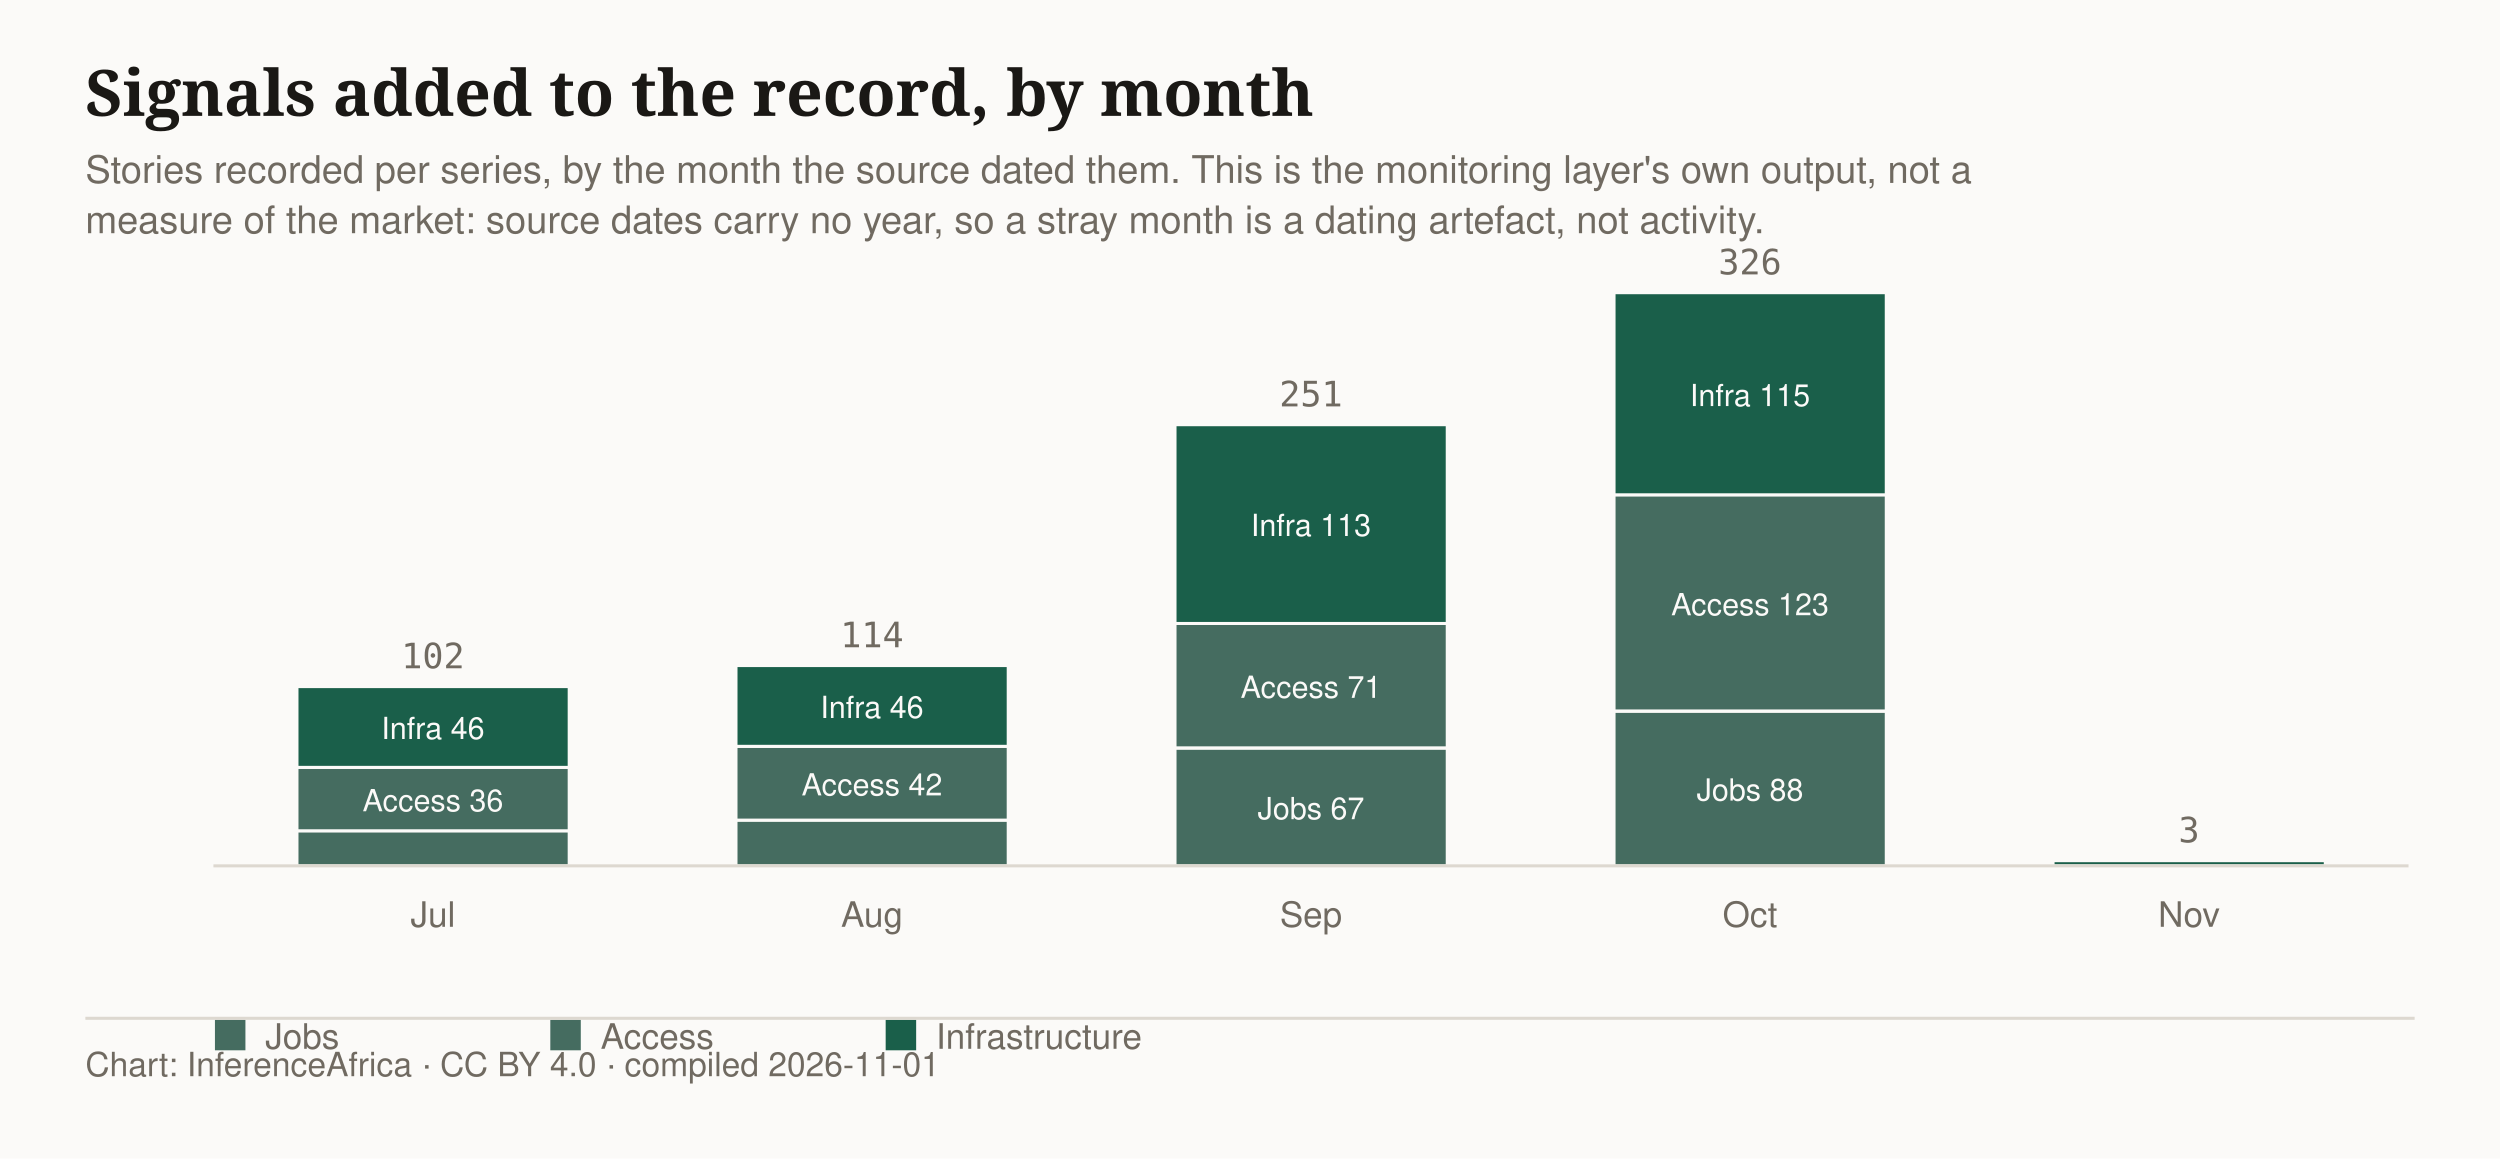
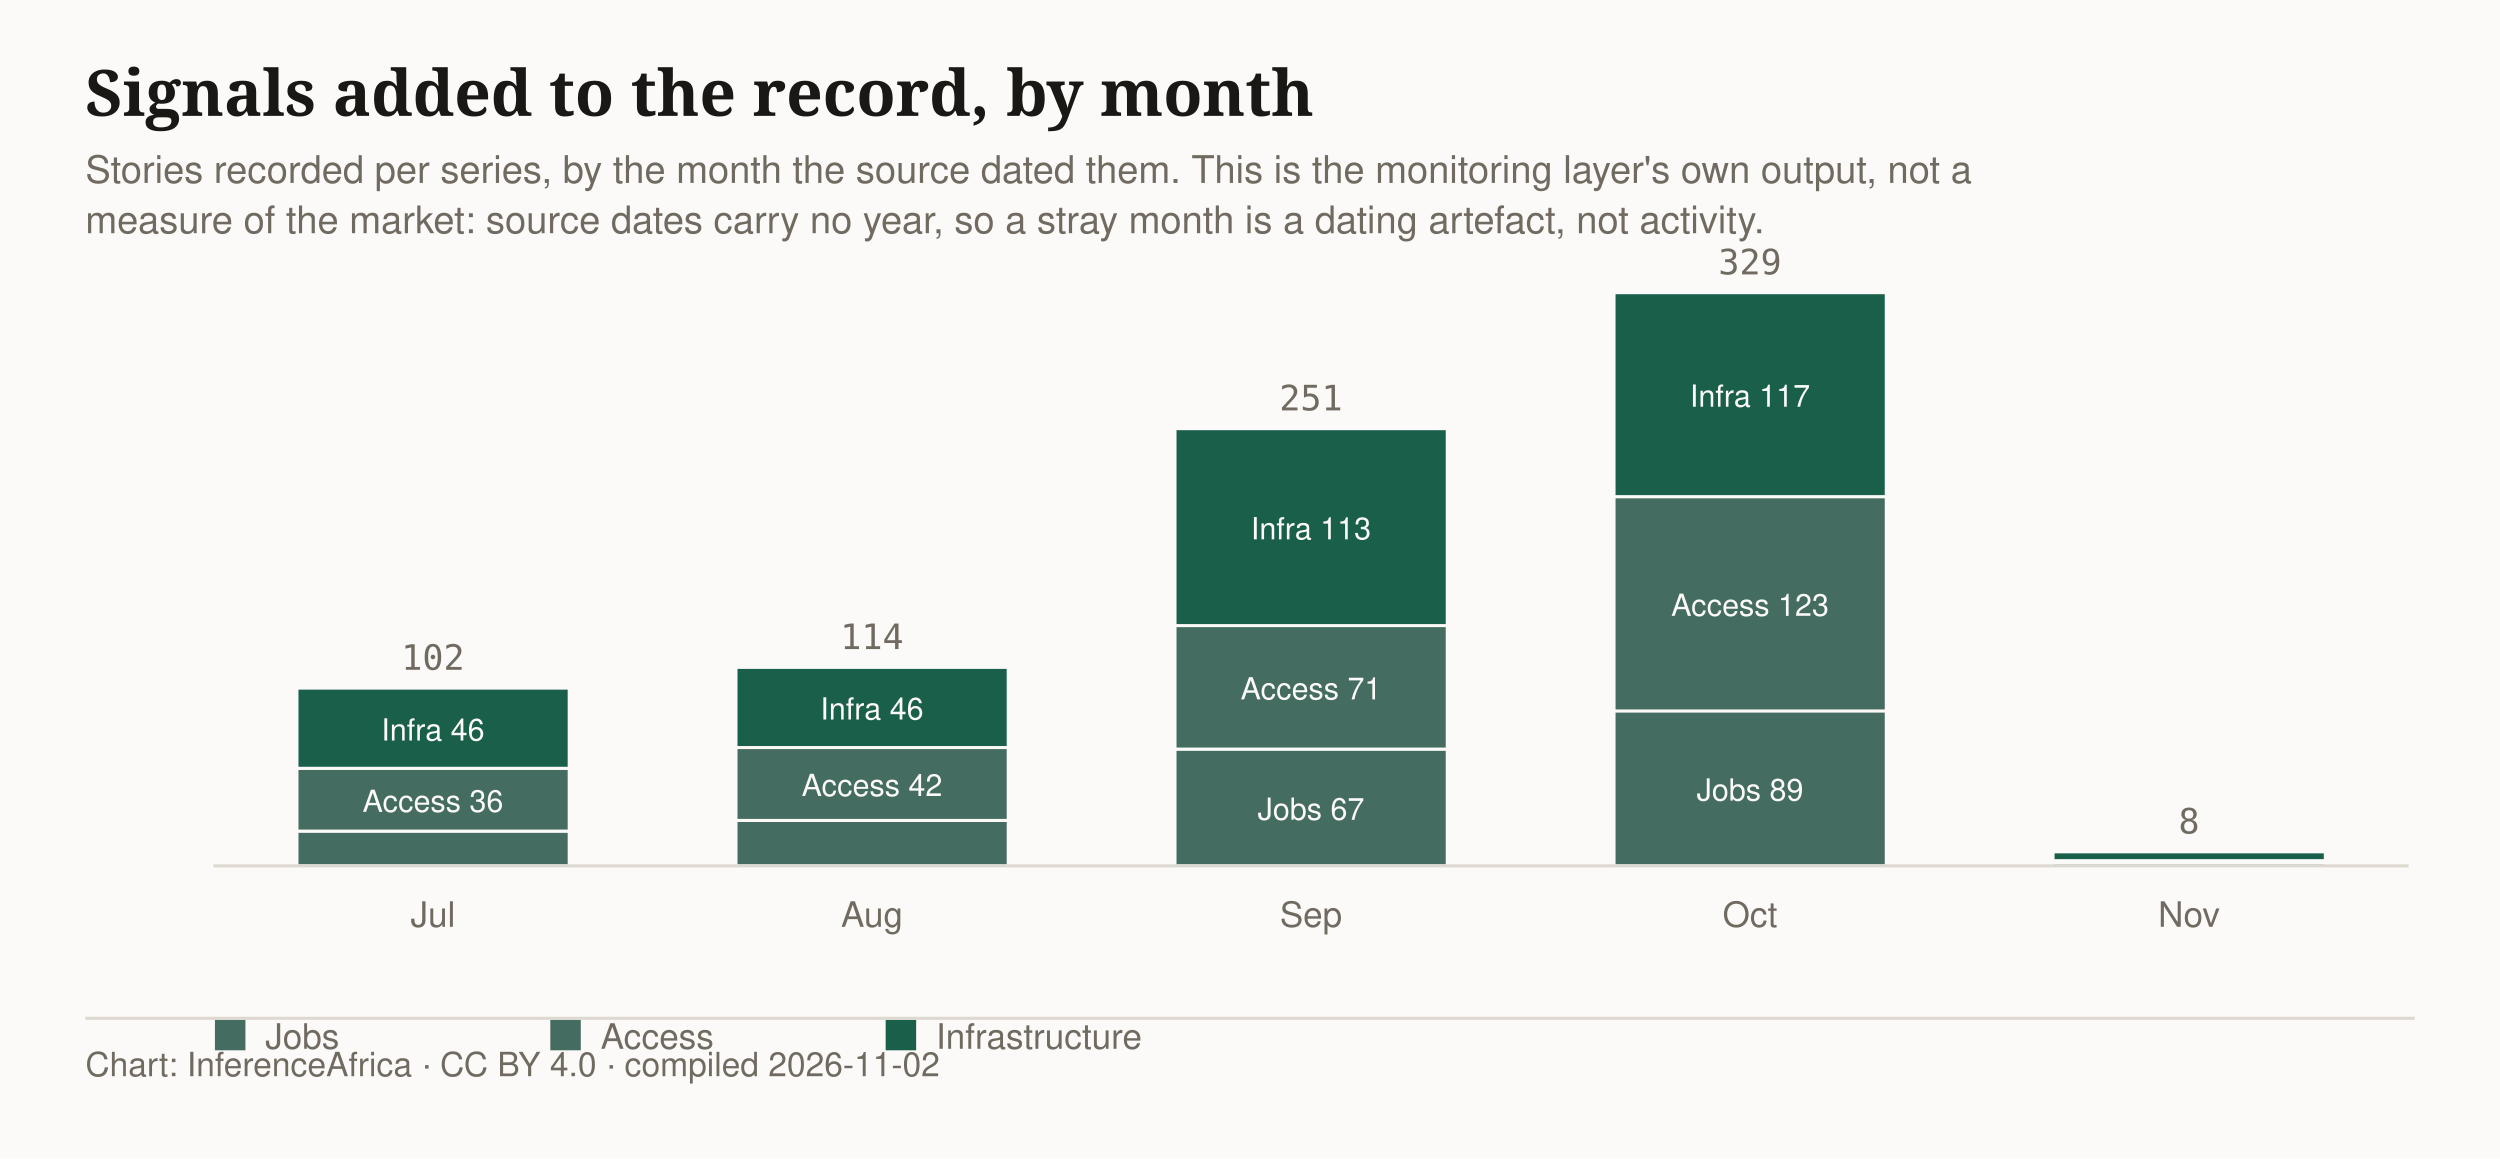
- <svg xmlns="http://www.w3.org/2000/svg" viewBox="0 0 820 380" width="820" height="380" role="img" aria-label="Signals added to the record by month and series: Jul 102, Aug 114, Sep 251, Oct 326, Nov 3. This measures the monitoring layer, not the market.">
+ <svg xmlns="http://www.w3.org/2000/svg" viewBox="0 0 820 380" width="820" height="380" role="img" aria-label="Signals added to the record by month and series: Jul 102, Aug 114, Sep 251, Oct 329, Nov 8. This measures the monitoring layer, not the market.">
  <defs>
    <pattern id="status-proposal" width="6" height="6" patternUnits="userSpaceOnUse">
      <path d="M0 6L6 0" stroke="#756342" stroke-width="1" />
    </pattern>
  </defs>
  <rect width="820" height="380" fill="#fbfaf8" />
  <text x="28" y="38" font-family="'Source Serif 4',Georgia,serif" font-size="21" font-weight="600" fill="#1a1815" style="font-variant-numeric:tabular-nums lining-nums">Signals added to the record, by month</text>
  <text x="28" y="60.0" font-family="IBM Plex Sans,-apple-system,'Segoe UI',Helvetica,Arial,sans-serif" font-size="12.5" fill="#706a61" style="font-variant-numeric:tabular-nums lining-nums">Stories recorded per series, by the month the source dated them. This is the monitoring layer's own output, not a</text>
  <text x="28" y="76.5" font-family="IBM Plex Sans,-apple-system,'Segoe UI',Helvetica,Arial,sans-serif" font-size="12.5" fill="#706a61" style="font-variant-numeric:tabular-nums lining-nums">measure of the market: source dates carry no year, so a stray month is a dating artefact, not activity.</text>
-   <rect x="97.4" y="272.5" width="89.3" height="11.5" fill="#456c60" data-status="measured" stroke="#fbfaf8" stroke-width="1" />
-   <rect x="97.4" y="251.7" width="89.3" height="20.8" fill="#456c60" data-status="measured" stroke="#fbfaf8" stroke-width="1" />
-   <text x="142.0" y="266.1" text-anchor="middle" font-family="IBM Plex Sans,-apple-system,'Segoe UI',Helvetica,Arial,sans-serif" font-size="10" fill="#fbfaf8" style="font-variant-numeric:tabular-nums lining-nums">Access 36</text>
-   <rect x="97.4" y="225.2" width="89.3" height="26.5" fill="#1a5f4a" data-status="measured" stroke="#fbfaf8" stroke-width="1" />
-   <text x="142.0" y="242.4" text-anchor="middle" font-family="IBM Plex Sans,-apple-system,'Segoe UI',Helvetica,Arial,sans-serif" font-size="10" fill="#fbfaf8" style="font-variant-numeric:tabular-nums lining-nums">Infra 46</text>
-   <text x="142.0" y="219.2" text-anchor="middle" font-family="'IBM Plex Mono',Consolas,monospace" font-size="11.5" fill="#706a61" style="font-variant-numeric:tabular-nums lining-nums">102</text>
+   <rect x="97.4" y="272.6" width="89.3" height="11.4" fill="#456c60" data-status="measured" stroke="#fbfaf8" stroke-width="1" />
+   <rect x="97.4" y="252.0" width="89.3" height="20.6" fill="#456c60" data-status="measured" stroke="#fbfaf8" stroke-width="1" />
+   <text x="142.0" y="266.3" text-anchor="middle" font-family="IBM Plex Sans,-apple-system,'Segoe UI',Helvetica,Arial,sans-serif" font-size="10" fill="#fbfaf8" style="font-variant-numeric:tabular-nums lining-nums">Access 36</text>
+   <rect x="97.4" y="225.7" width="89.3" height="26.3" fill="#1a5f4a" data-status="measured" stroke="#fbfaf8" stroke-width="1" />
+   <text x="142.0" y="242.9" text-anchor="middle" font-family="IBM Plex Sans,-apple-system,'Segoe UI',Helvetica,Arial,sans-serif" font-size="10" fill="#fbfaf8" style="font-variant-numeric:tabular-nums lining-nums">Infra 46</text>
+   <text x="142.0" y="219.7" text-anchor="middle" font-family="'IBM Plex Mono',Consolas,monospace" font-size="11.5" fill="#706a61" style="font-variant-numeric:tabular-nums lining-nums">102</text>
  <text x="142.0" y="304" text-anchor="middle" font-family="IBM Plex Sans,-apple-system,'Segoe UI',Helvetica,Arial,sans-serif" font-size="11.5" fill="#706a61" style="font-variant-numeric:tabular-nums lining-nums">Jul</text>
-   <rect x="241.4" y="269.0" width="89.3" height="15.0" fill="#456c60" data-status="measured" stroke="#fbfaf8" stroke-width="1" />
-   <rect x="241.4" y="244.8" width="89.3" height="24.2" fill="#456c60" data-status="measured" stroke="#fbfaf8" stroke-width="1" />
-   <text x="286.0" y="260.9" text-anchor="middle" font-family="IBM Plex Sans,-apple-system,'Segoe UI',Helvetica,Arial,sans-serif" font-size="10" fill="#fbfaf8" style="font-variant-numeric:tabular-nums lining-nums">Access 42</text>
-   <rect x="241.4" y="218.3" width="89.3" height="26.5" fill="#1a5f4a" data-status="measured" stroke="#fbfaf8" stroke-width="1" />
-   <text x="286.0" y="235.5" text-anchor="middle" font-family="IBM Plex Sans,-apple-system,'Segoe UI',Helvetica,Arial,sans-serif" font-size="10" fill="#fbfaf8" style="font-variant-numeric:tabular-nums lining-nums">Infra 46</text>
-   <text x="286.0" y="212.3" text-anchor="middle" font-family="'IBM Plex Mono',Consolas,monospace" font-size="11.5" fill="#706a61" style="font-variant-numeric:tabular-nums lining-nums">114</text>
+   <rect x="241.4" y="269.1" width="89.3" height="14.9" fill="#456c60" data-status="measured" stroke="#fbfaf8" stroke-width="1" />
+   <rect x="241.4" y="245.1" width="89.3" height="24.0" fill="#456c60" data-status="measured" stroke="#fbfaf8" stroke-width="1" />
+   <text x="286.0" y="261.1" text-anchor="middle" font-family="IBM Plex Sans,-apple-system,'Segoe UI',Helvetica,Arial,sans-serif" font-size="10" fill="#fbfaf8" style="font-variant-numeric:tabular-nums lining-nums">Access 42</text>
+   <rect x="241.4" y="218.9" width="89.3" height="26.3" fill="#1a5f4a" data-status="measured" stroke="#fbfaf8" stroke-width="1" />
+   <text x="286.0" y="236.0" text-anchor="middle" font-family="IBM Plex Sans,-apple-system,'Segoe UI',Helvetica,Arial,sans-serif" font-size="10" fill="#fbfaf8" style="font-variant-numeric:tabular-nums lining-nums">Infra 46</text>
+   <text x="286.0" y="212.9" text-anchor="middle" font-family="'IBM Plex Mono',Consolas,monospace" font-size="11.5" fill="#706a61" style="font-variant-numeric:tabular-nums lining-nums">114</text>
  <text x="286.0" y="304" text-anchor="middle" font-family="IBM Plex Sans,-apple-system,'Segoe UI',Helvetica,Arial,sans-serif" font-size="11.5" fill="#706a61" style="font-variant-numeric:tabular-nums lining-nums">Aug</text>
-   <rect x="385.4" y="245.4" width="89.3" height="38.6" fill="#456c60" data-status="measured" stroke="#fbfaf8" stroke-width="1" />
-   <text x="430.0" y="268.7" text-anchor="middle" font-family="IBM Plex Sans,-apple-system,'Segoe UI',Helvetica,Arial,sans-serif" font-size="10" fill="#fbfaf8" style="font-variant-numeric:tabular-nums lining-nums">Jobs 67</text>
-   <rect x="385.4" y="204.4" width="89.3" height="40.9" fill="#456c60" data-status="measured" stroke="#fbfaf8" stroke-width="1" />
-   <text x="430.0" y="228.9" text-anchor="middle" font-family="IBM Plex Sans,-apple-system,'Segoe UI',Helvetica,Arial,sans-serif" font-size="10" fill="#fbfaf8" style="font-variant-numeric:tabular-nums lining-nums">Access 71</text>
-   <rect x="385.4" y="139.3" width="89.3" height="65.2" fill="#1a5f4a" data-status="measured" stroke="#fbfaf8" stroke-width="1" />
-   <text x="430.0" y="175.8" text-anchor="middle" font-family="IBM Plex Sans,-apple-system,'Segoe UI',Helvetica,Arial,sans-serif" font-size="10" fill="#fbfaf8" style="font-variant-numeric:tabular-nums lining-nums">Infra 113</text>
-   <text x="430.0" y="133.3" text-anchor="middle" font-family="'IBM Plex Mono',Consolas,monospace" font-size="11.5" fill="#706a61" style="font-variant-numeric:tabular-nums lining-nums">251</text>
+   <rect x="385.4" y="245.7" width="89.3" height="38.3" fill="#456c60" data-status="measured" stroke="#fbfaf8" stroke-width="1" />
+   <text x="430.0" y="268.9" text-anchor="middle" font-family="IBM Plex Sans,-apple-system,'Segoe UI',Helvetica,Arial,sans-serif" font-size="10" fill="#fbfaf8" style="font-variant-numeric:tabular-nums lining-nums">Jobs 67</text>
+   <rect x="385.4" y="205.1" width="89.3" height="40.6" fill="#456c60" data-status="measured" stroke="#fbfaf8" stroke-width="1" />
+   <text x="430.0" y="229.4" text-anchor="middle" font-family="IBM Plex Sans,-apple-system,'Segoe UI',Helvetica,Arial,sans-serif" font-size="10" fill="#fbfaf8" style="font-variant-numeric:tabular-nums lining-nums">Access 71</text>
+   <rect x="385.4" y="140.6" width="89.3" height="64.6" fill="#1a5f4a" data-status="measured" stroke="#fbfaf8" stroke-width="1" />
+   <text x="430.0" y="176.9" text-anchor="middle" font-family="IBM Plex Sans,-apple-system,'Segoe UI',Helvetica,Arial,sans-serif" font-size="10" fill="#fbfaf8" style="font-variant-numeric:tabular-nums lining-nums">Infra 113</text>
+   <text x="430.0" y="134.6" text-anchor="middle" font-family="'IBM Plex Mono',Consolas,monospace" font-size="11.5" fill="#706a61" style="font-variant-numeric:tabular-nums lining-nums">251</text>
  <text x="430.0" y="304" text-anchor="middle" font-family="IBM Plex Sans,-apple-system,'Segoe UI',Helvetica,Arial,sans-serif" font-size="11.5" fill="#706a61" style="font-variant-numeric:tabular-nums lining-nums">Sep</text>
-   <rect x="529.4" y="233.3" width="89.3" height="50.7" fill="#456c60" data-status="measured" stroke="#fbfaf8" stroke-width="1" />
-   <text x="574.0" y="262.6" text-anchor="middle" font-family="IBM Plex Sans,-apple-system,'Segoe UI',Helvetica,Arial,sans-serif" font-size="10" fill="#fbfaf8" style="font-variant-numeric:tabular-nums lining-nums">Jobs 88</text>
-   <rect x="529.4" y="162.3" width="89.3" height="70.9" fill="#456c60" data-status="measured" stroke="#fbfaf8" stroke-width="1" />
-   <text x="574.0" y="201.8" text-anchor="middle" font-family="IBM Plex Sans,-apple-system,'Segoe UI',Helvetica,Arial,sans-serif" font-size="10" fill="#fbfaf8" style="font-variant-numeric:tabular-nums lining-nums">Access 123</text>
-   <rect x="529.4" y="96.0" width="89.3" height="66.3" fill="#1a5f4a" data-status="measured" stroke="#fbfaf8" stroke-width="1" />
-   <text x="574.0" y="133.2" text-anchor="middle" font-family="IBM Plex Sans,-apple-system,'Segoe UI',Helvetica,Arial,sans-serif" font-size="10" fill="#fbfaf8" style="font-variant-numeric:tabular-nums lining-nums">Infra 115</text>
-   <text x="574.0" y="90.0" text-anchor="middle" font-family="'IBM Plex Mono',Consolas,monospace" font-size="11.5" fill="#706a61" style="font-variant-numeric:tabular-nums lining-nums">326</text>
+   <rect x="529.4" y="233.1" width="89.3" height="50.9" fill="#456c60" data-status="measured" stroke="#fbfaf8" stroke-width="1" />
+   <text x="574.0" y="262.6" text-anchor="middle" font-family="IBM Plex Sans,-apple-system,'Segoe UI',Helvetica,Arial,sans-serif" font-size="10" fill="#fbfaf8" style="font-variant-numeric:tabular-nums lining-nums">Jobs 89</text>
+   <rect x="529.4" y="162.9" width="89.3" height="70.3" fill="#456c60" data-status="measured" stroke="#fbfaf8" stroke-width="1" />
+   <text x="574.0" y="202.0" text-anchor="middle" font-family="IBM Plex Sans,-apple-system,'Segoe UI',Helvetica,Arial,sans-serif" font-size="10" fill="#fbfaf8" style="font-variant-numeric:tabular-nums lining-nums">Access 123</text>
+   <rect x="529.4" y="96.0" width="89.3" height="66.9" fill="#1a5f4a" data-status="measured" stroke="#fbfaf8" stroke-width="1" />
+   <text x="574.0" y="133.4" text-anchor="middle" font-family="IBM Plex Sans,-apple-system,'Segoe UI',Helvetica,Arial,sans-serif" font-size="10" fill="#fbfaf8" style="font-variant-numeric:tabular-nums lining-nums">Infra 117</text>
+   <text x="574.0" y="90.0" text-anchor="middle" font-family="'IBM Plex Mono',Consolas,monospace" font-size="11.5" fill="#706a61" style="font-variant-numeric:tabular-nums lining-nums">329</text>
  <text x="574.0" y="304" text-anchor="middle" font-family="IBM Plex Sans,-apple-system,'Segoe UI',Helvetica,Arial,sans-serif" font-size="11.5" fill="#706a61" style="font-variant-numeric:tabular-nums lining-nums">Oct</text>
-   <rect x="673.4" y="282.3" width="89.3" height="1.7" fill="#1a5f4a" data-status="measured" stroke="#fbfaf8" stroke-width="1" />
-   <text x="718.0" y="276.3" text-anchor="middle" font-family="'IBM Plex Mono',Consolas,monospace" font-size="11.5" fill="#706a61" style="font-variant-numeric:tabular-nums lining-nums">3</text>
+   <rect x="673.4" y="282.9" width="89.3" height="1.1" fill="#456c60" data-status="measured" stroke="#fbfaf8" stroke-width="1" />
+   <rect x="673.4" y="282.3" width="89.3" height="0.6" fill="#456c60" data-status="measured" stroke="#fbfaf8" stroke-width="1" />
+   <rect x="673.4" y="279.4" width="89.3" height="2.9" fill="#1a5f4a" data-status="measured" stroke="#fbfaf8" stroke-width="1" />
+   <text x="718.0" y="273.4" text-anchor="middle" font-family="'IBM Plex Mono',Consolas,monospace" font-size="11.5" fill="#706a61" style="font-variant-numeric:tabular-nums lining-nums">8</text>
  <text x="718.0" y="304" text-anchor="middle" font-family="IBM Plex Sans,-apple-system,'Segoe UI',Helvetica,Arial,sans-serif" font-size="11.5" fill="#706a61" style="font-variant-numeric:tabular-nums lining-nums">Nov</text>
  <line x1="70" y1="284" x2="790" y2="284" stroke="#ddd8d0" />
  <rect x="70" y="334" width="11" height="11" fill="#456c60" data-status="measured" stroke="#fbfaf8" stroke-width="1" />
  <text x="87" y="344" font-family="IBM Plex Sans,-apple-system,'Segoe UI',Helvetica,Arial,sans-serif" font-size="11.5" fill="#706a61" style="font-variant-numeric:tabular-nums lining-nums">Jobs</text>
  <rect x="180" y="334" width="11" height="11" fill="#456c60" data-status="measured" stroke="#fbfaf8" stroke-width="1" />
  <text x="197" y="344" font-family="IBM Plex Sans,-apple-system,'Segoe UI',Helvetica,Arial,sans-serif" font-size="11.5" fill="#706a61" style="font-variant-numeric:tabular-nums lining-nums">Access</text>
  <rect x="290" y="334" width="11" height="11" fill="#1a5f4a" data-status="measured" stroke="#fbfaf8" stroke-width="1" />
  <text x="307" y="344" font-family="IBM Plex Sans,-apple-system,'Segoe UI',Helvetica,Arial,sans-serif" font-size="11.5" fill="#706a61" style="font-variant-numeric:tabular-nums lining-nums">Infrastructure</text>
  <line x1="28" y1="334" x2="792" y2="334" stroke="#ddd8d0" />
-   <text x="28" y="353" font-family="IBM Plex Sans,-apple-system,'Segoe UI',Helvetica,Arial,sans-serif" font-size="11" fill="#706a61" style="font-variant-numeric:tabular-nums lining-nums">Chart: InferenceAfrica · CC BY 4.0 · compiled 2026-11-01</text>
+   <text x="28" y="353" font-family="IBM Plex Sans,-apple-system,'Segoe UI',Helvetica,Arial,sans-serif" font-size="11" fill="#706a61" style="font-variant-numeric:tabular-nums lining-nums">Chart: InferenceAfrica · CC BY 4.0 · compiled 2026-11-02</text>
</svg>
